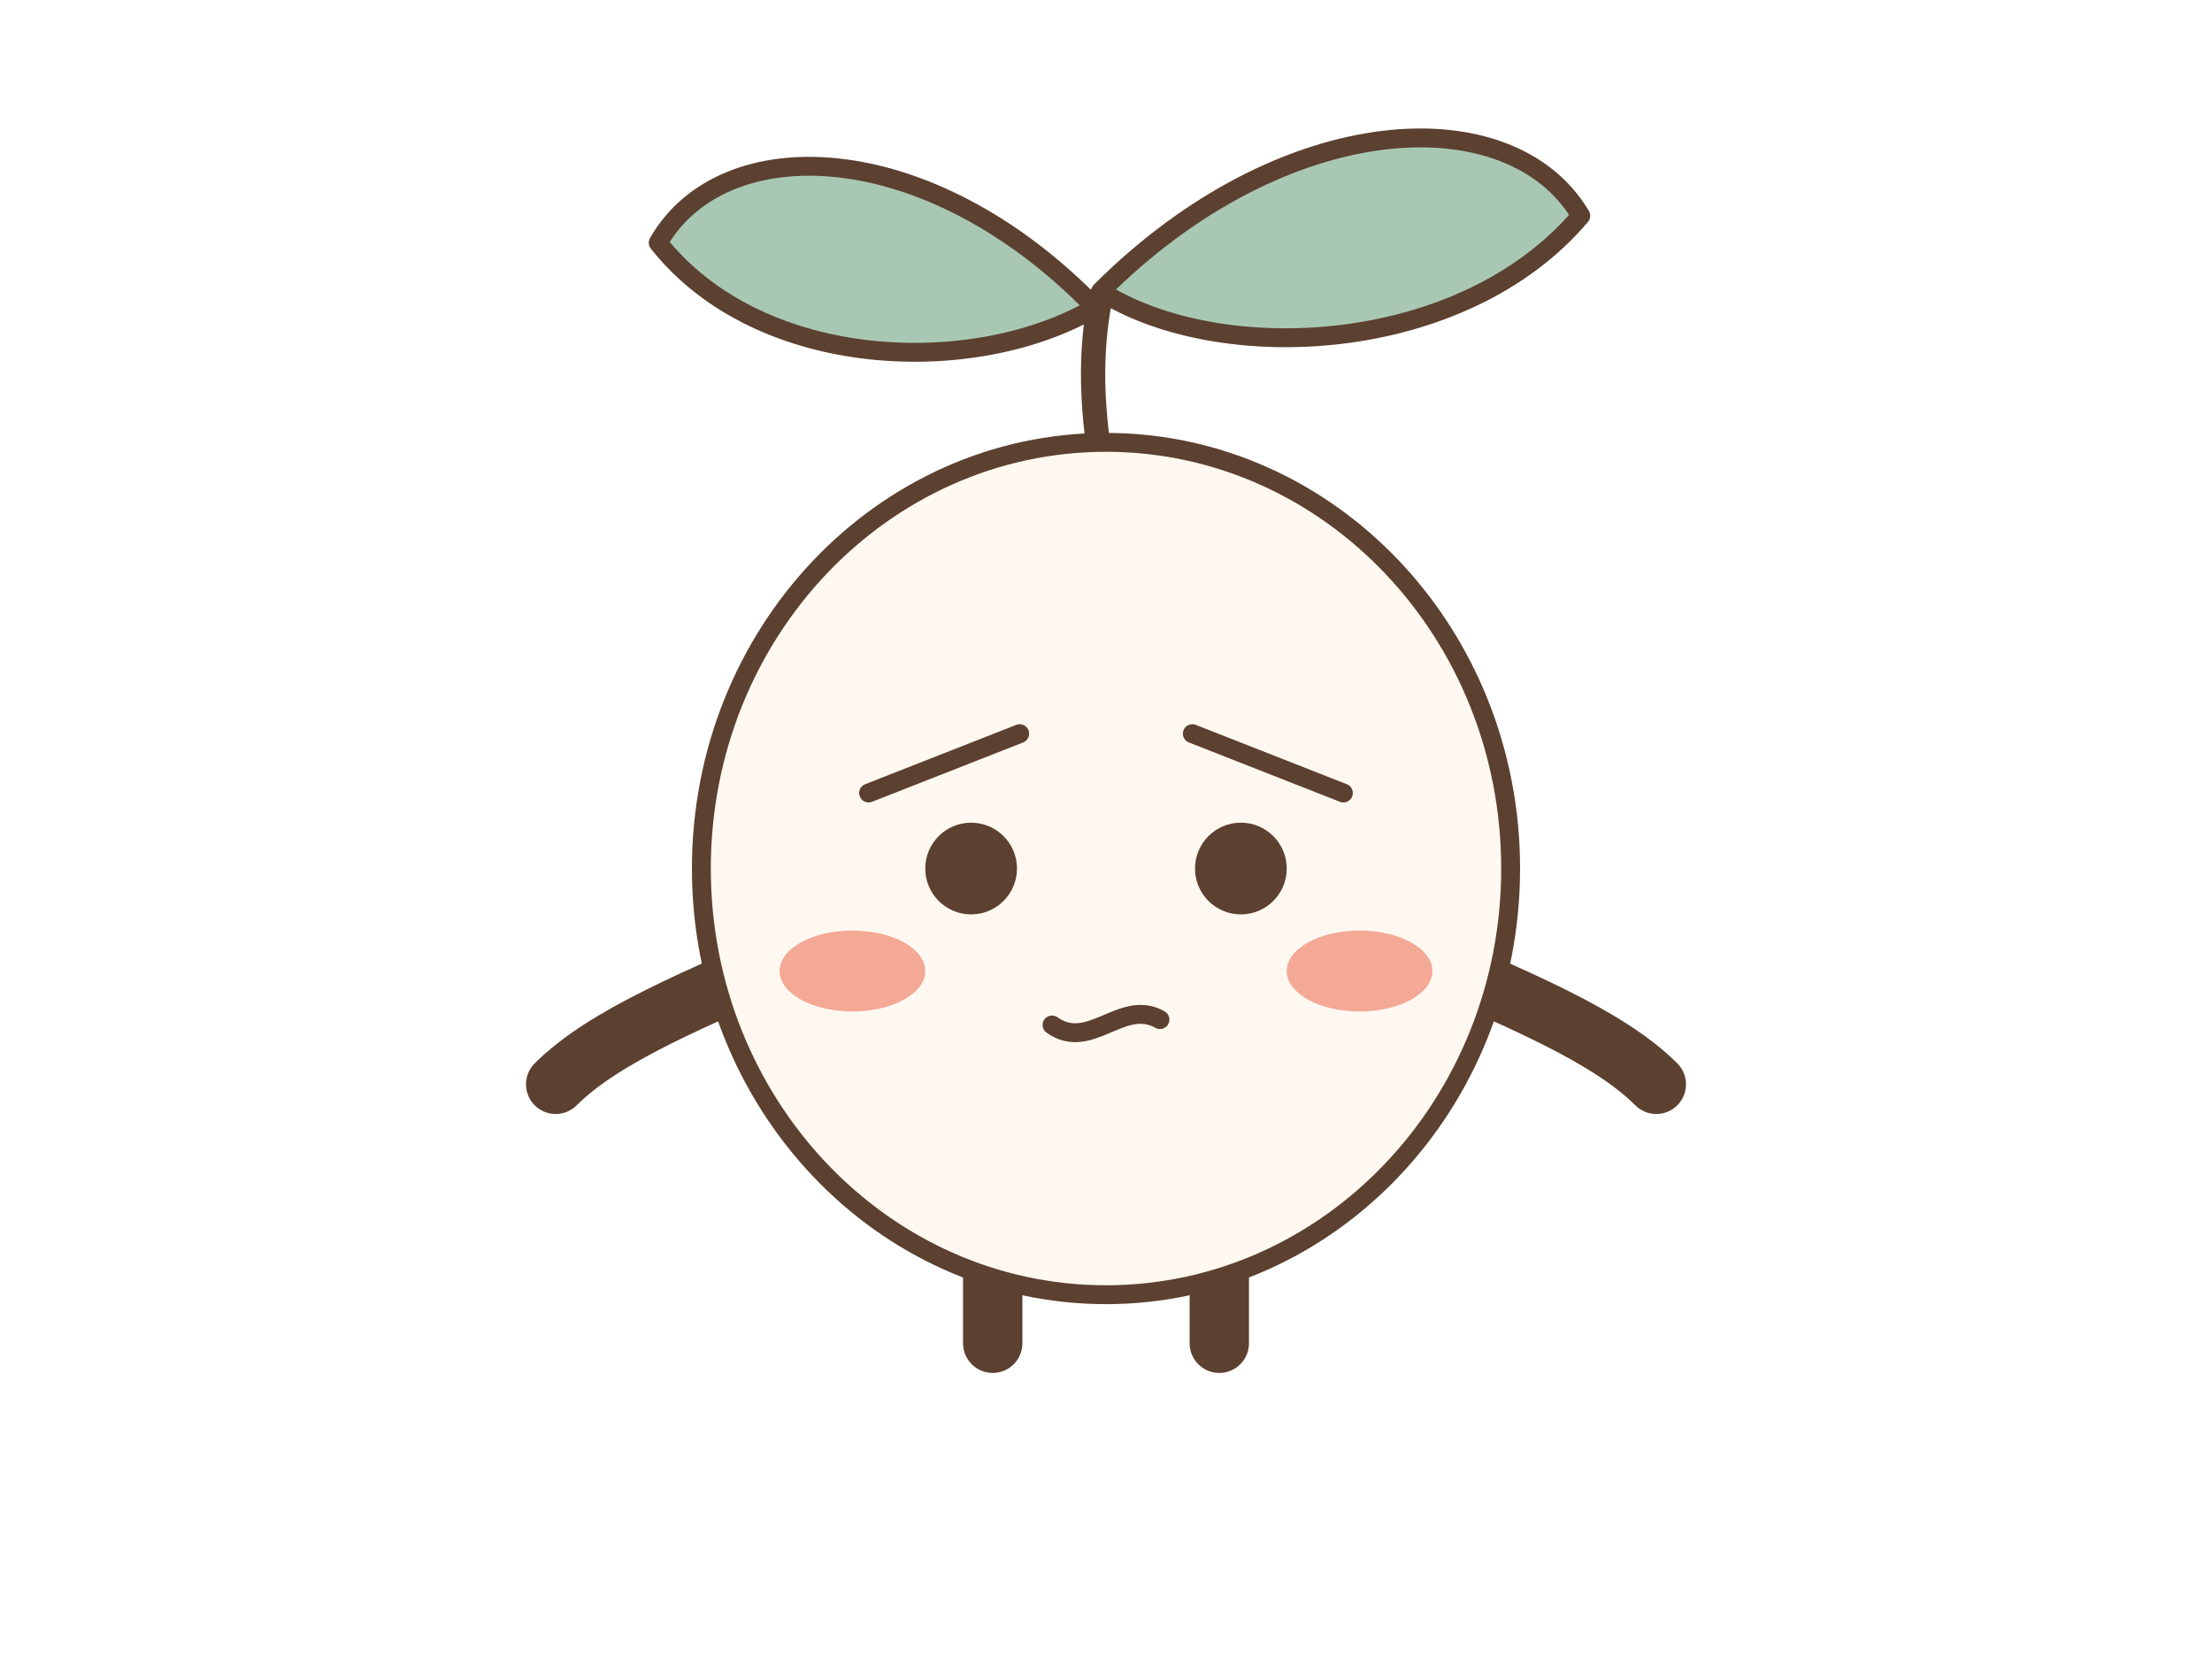
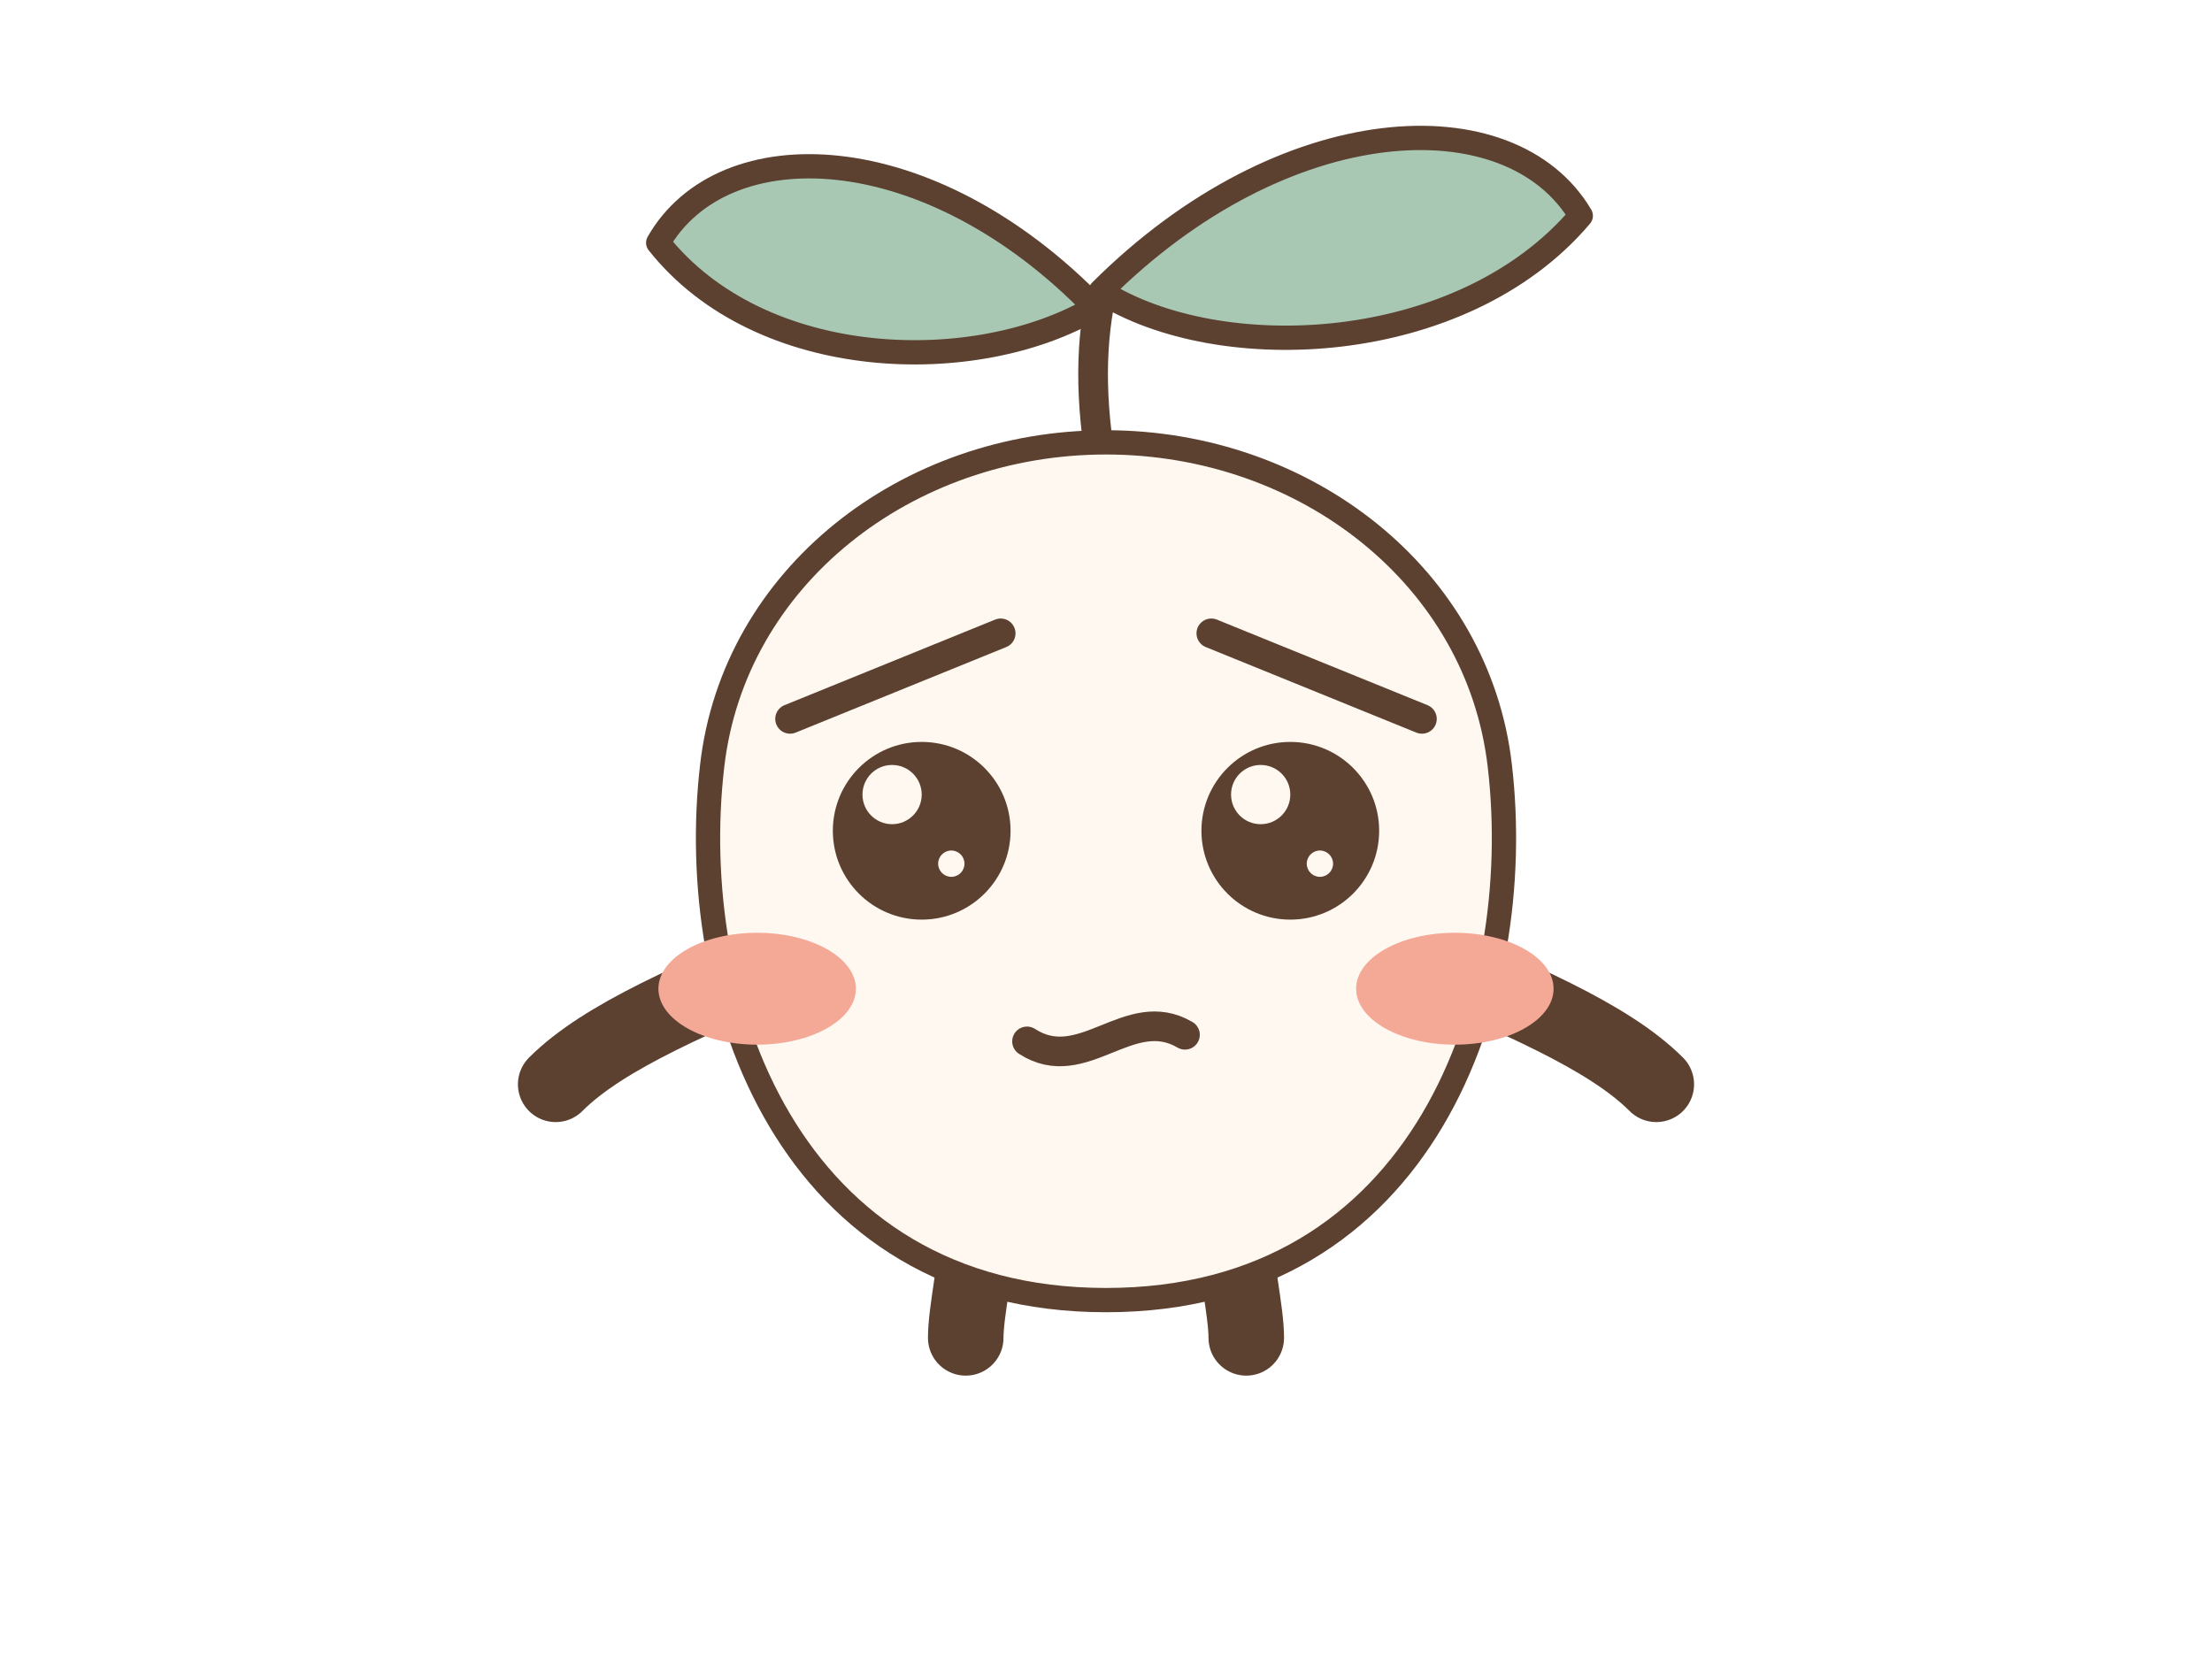
<svg xmlns="http://www.w3.org/2000/svg" viewBox="0 0 820 620" width="820" height="620">
-   <g fill="none" stroke="#5C4030" stroke-width="7" stroke-linecap="round" stroke-linejoin="round">
+   <g fill="none" stroke="#5C4030" stroke-width="9" stroke-linecap="round" stroke-linejoin="round">
    <g transform="translate(410 40)">
-       <path d="M -110 312 C -152 330, -186 344, -204 362" stroke-width="22" />
-       <path d="M 110 312 C 152 330, 186 344, 204 362" stroke-width="22" />
-       <path d="M -42 392 L -42 458" stroke-width="22" />
-       <path d="M 42 392 L 42 458" stroke-width="22" />
-       <path d="M 0 142 C -6 112, -6 90, -2 70" stroke-width="9" />
+       <path d="M -110 312 C -152 330, -186 344, -204 362" stroke-width="28" />
+       <path d="M 110 312 C 152 330, 186 344, 204 362" stroke-width="28" />
+       <path d="M -46 404 C -48 430, -52 446, -52 456" stroke-width="28" />
+       <path d="M 46 404 C 48 430, 52 446, 52 456" stroke-width="28" />
+       <path d="M 0 142 C -6 112, -6 90, -2 70" stroke-width="11" />
      <path d="M -4 74 C -66 10, -142 8, -166 50 C -128 98, -48 100, -4 74 Z" fill="#A8C8B4" />
      <path d="M -2 68 C 66 0, 150 -4, 176 40 C 132 92, 42 96, -2 68 Z" fill="#A8C8B4" />
-       <ellipse cx="0" cy="282" rx="150" ry="158" fill="#FFF8F0" />
-       <ellipse cx="-94" cy="320" rx="27" ry="15" fill="#F4A896" stroke="none" />
-       <ellipse cx="94" cy="320" rx="27" ry="15" fill="#F4A896" stroke="none" />
-       <path d="M -88 254 L -32 232" />
-       <path d="M 88 254 L 32 232" />
-       <circle cx="-50" cy="282" r="17" fill="#5C4030" stroke="none" />
-       <circle cx="50" cy="282" r="17" fill="#5C4030" stroke="none" />
-       <path d="M -20 340 C -6 350, 6 330, 20 338" />
+       <path d="M 0 124 C 74 124, 138 174, 146 244 C 156 330, 118 442, 0 442 C -118 442, -156 330, -146 244 C -138 174, -74 124, 0 124 Z" fill="#FFF8F0" />
+       <g transform="translate(0 -18) translate(0 286) scale(1.22) translate(0 -286)">
+         <ellipse cx="-106" cy="334" rx="30" ry="17" fill="#F4A896" stroke="none" />
+         <ellipse cx="106" cy="334" rx="30" ry="17" fill="#F4A896" stroke="none" />
+         <path d="M -96 252 L -32 226" />
+         <path d="M 96 252 L 32 226" />
+         <circle cx="-56" cy="286" r="27" fill="#5C4030" stroke="none" />
+         <circle cx="56" cy="286" r="27" fill="#5C4030" stroke="none" />
+         <circle cx="-65" cy="275" r="9" fill="#FFF8F0" stroke="none" />
+         <circle cx="-47" cy="296" r="4" fill="#FFF8F0" stroke="none" />
+         <circle cx="47" cy="275" r="9" fill="#FFF8F0" stroke="none" />
+         <circle cx="65" cy="296" r="4" fill="#FFF8F0" stroke="none" />
+         <path d="M -24 350 C -7 361, 7 338, 24 348" />
+       </g>
    </g>
  </g>
</svg>
